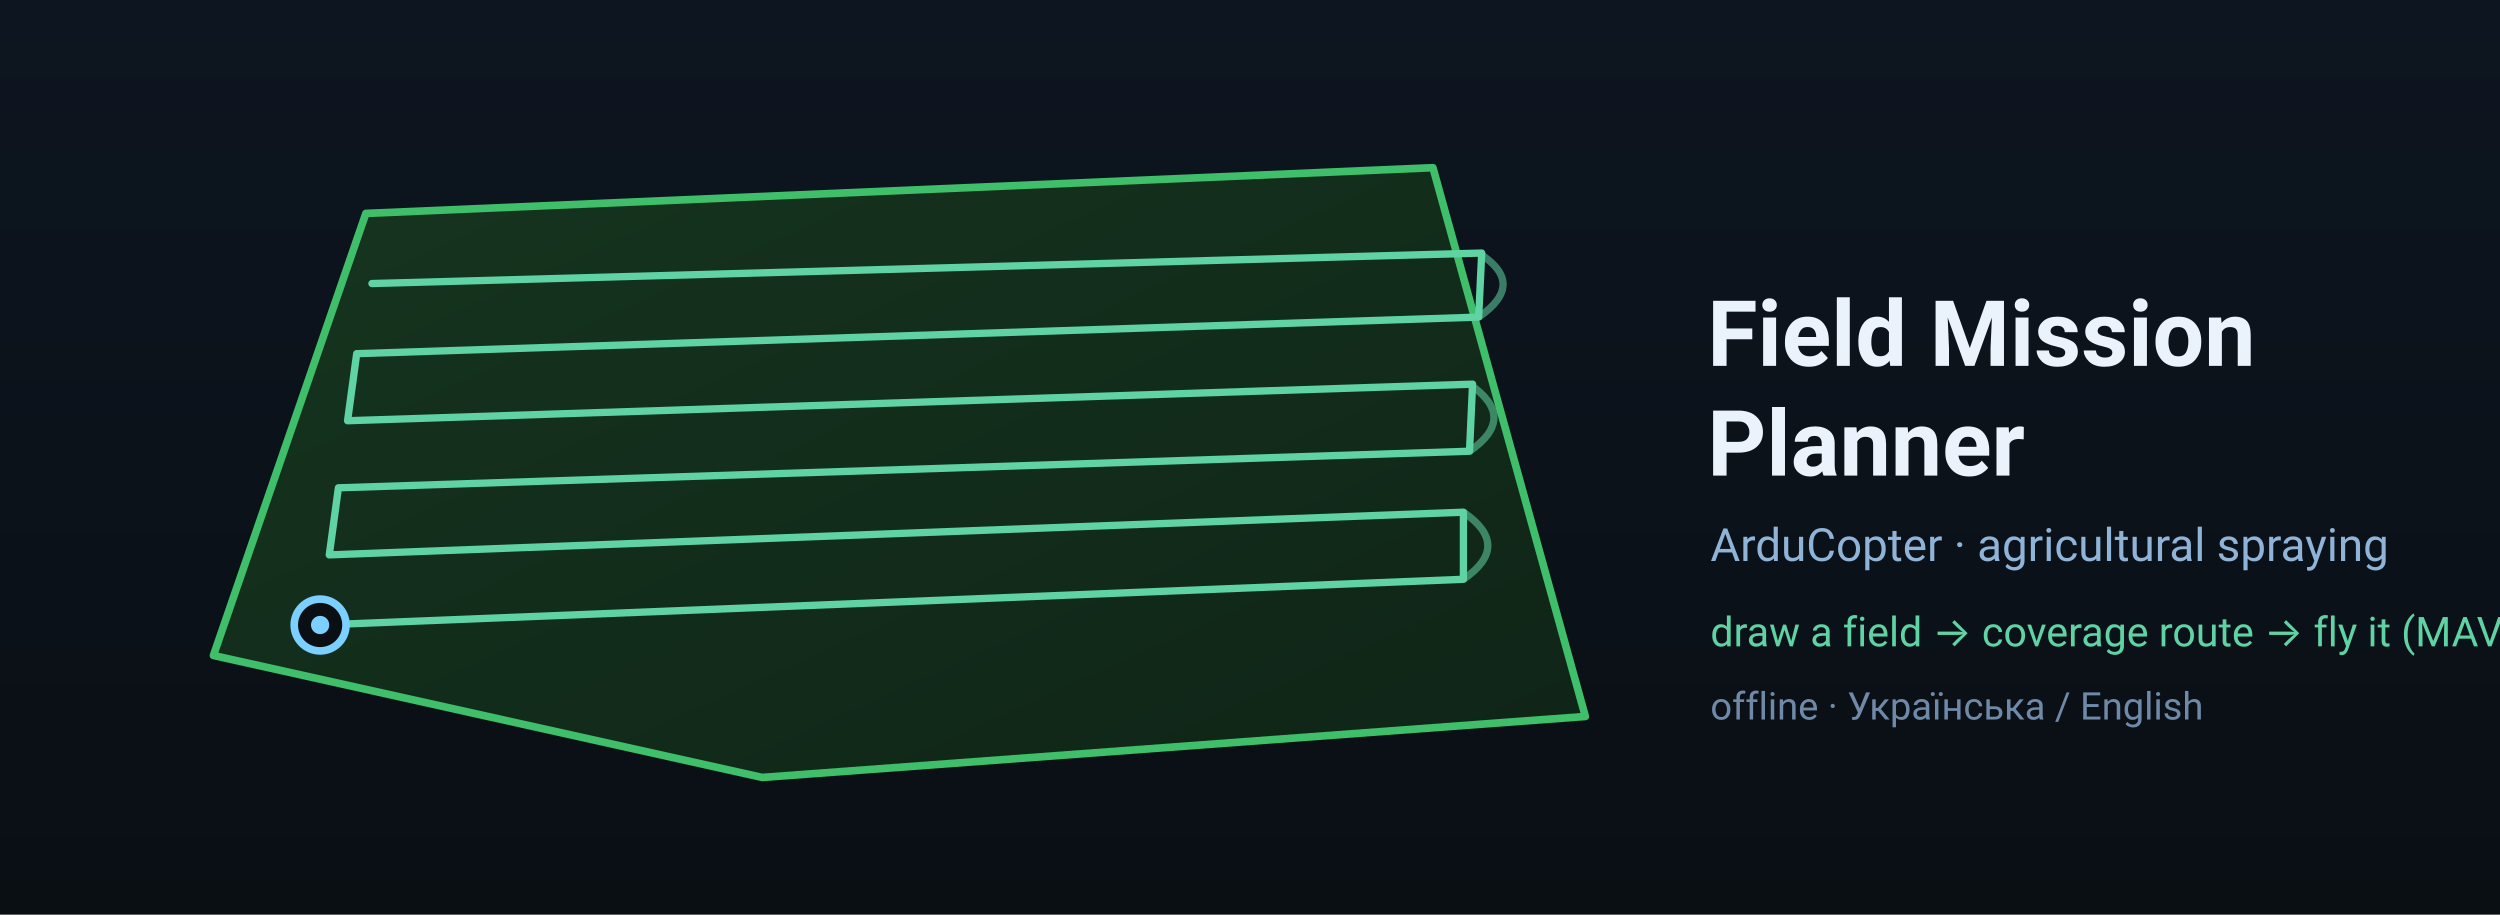
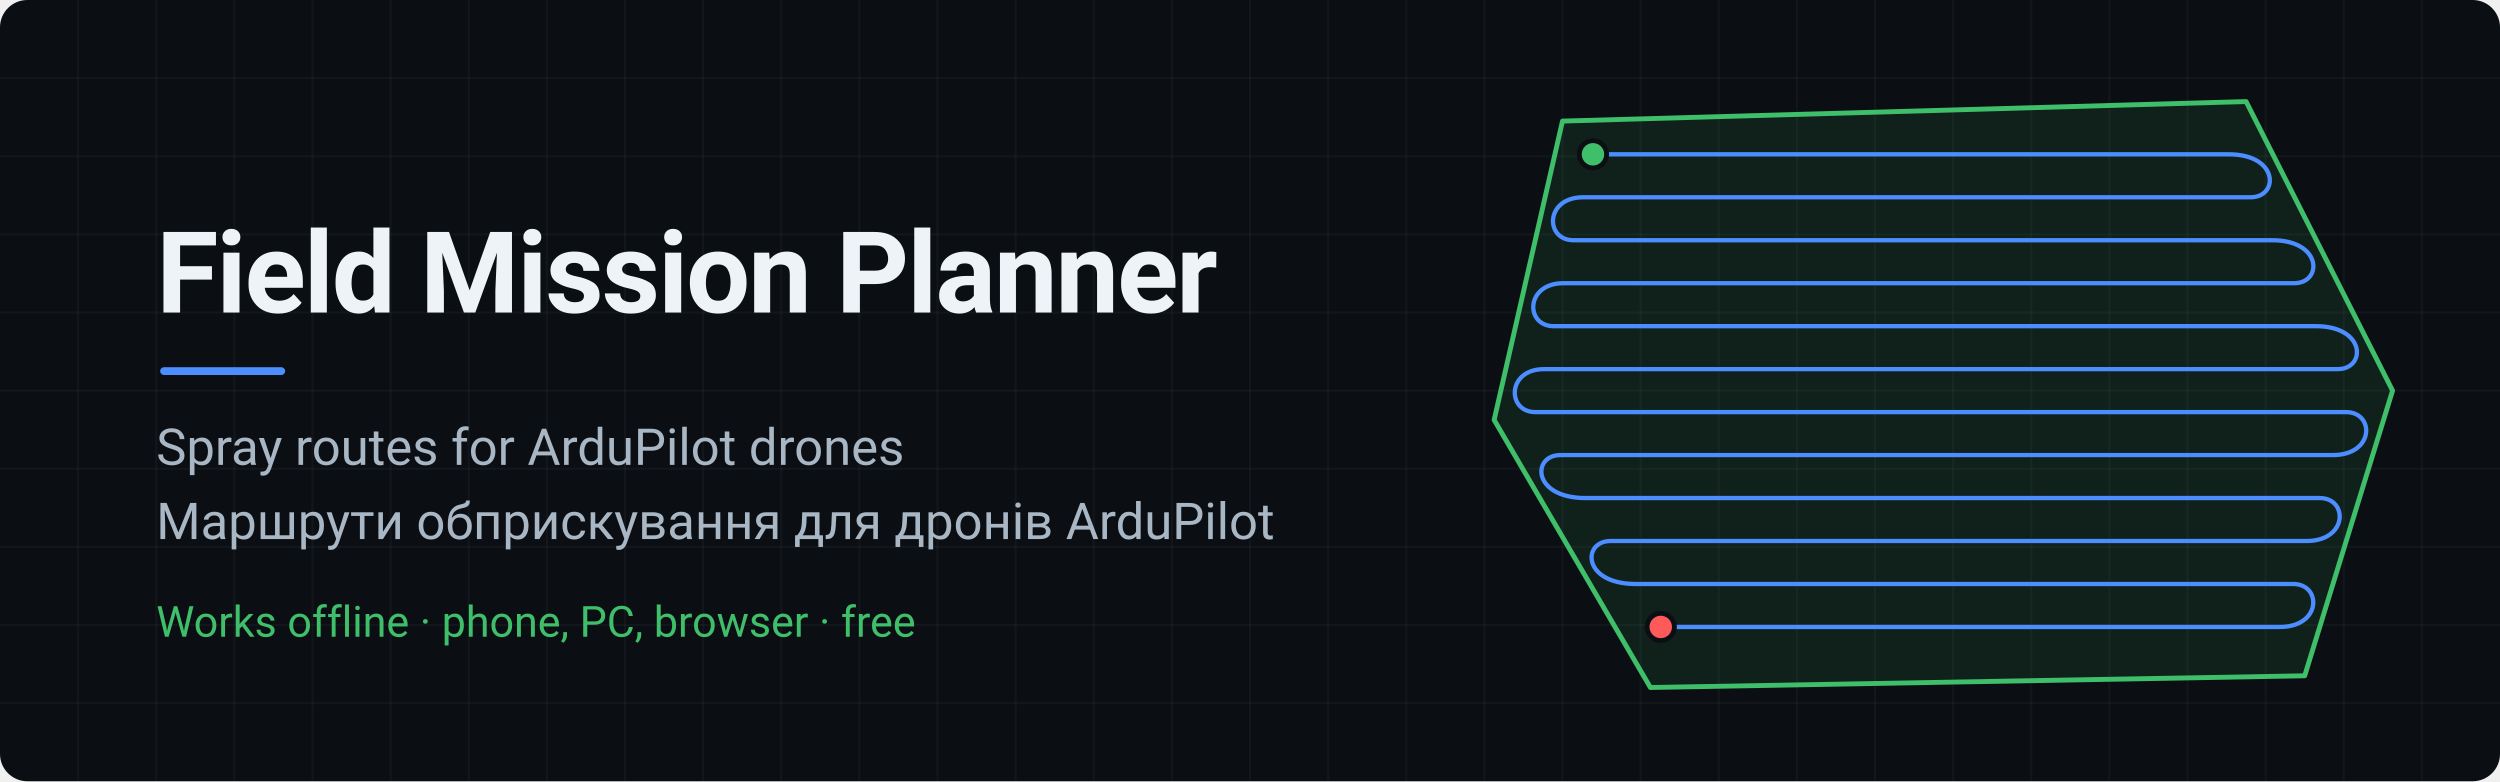
- <svg xmlns="http://www.w3.org/2000/svg" viewBox="0 0 820 300" font-family="system-ui, -apple-system, Segoe UI, Roboto, sans-serif" role="img" aria-label="Field Mission Planner — boustrophedon coverage route over a field">
-   <defs>
-     <linearGradient id="bg" x1="0" y1="0" x2="0" y2="1">
-       <stop offset="0" stop-color="#0d1520" />
-       <stop offset="1" stop-color="#0a0f14" />
-     </linearGradient>
-     <linearGradient id="field" x1="0" y1="0" x2="1" y2="1">
-       <stop offset="0" stop-color="#16351f" />
-       <stop offset="1" stop-color="#0f2417" />
-     </linearGradient>
-   </defs>
-   <rect width="820" height="300" fill="url(#bg)" />
-   <polygon points="70,215 120,70 470,55 520,235 250,255" fill="url(#field)" stroke="#3fbf6a" stroke-width="2.5" stroke-linejoin="round" />
-   <polyline fill="none" stroke="#5fd3a3" stroke-width="2.4" stroke-linecap="round" stroke-linejoin="round" points="105,205 480,190 480,168 108,182 111,160 482,148 483,126 114,138 117,116 485,104 486,83 122,93" />
-   <path d="M480,190 q16,-11 0,-22 M482,148 q16,-11 0,-22 M485,104 q16,-11 0,-21" fill="none" stroke="#5fd3a3" stroke-width="2.4" opacity="0.55" />
-   <circle cx="105" cy="205" r="8.5" fill="#0a0f14" stroke="#7bd0ff" stroke-width="2.5" />
-   <circle cx="105" cy="205" r="3" fill="#7bd0ff" />
-   <text x="560" y="120" fill="#eaf2fb" font-size="30" font-weight="700">Field Mission</text>
-   <text x="560" y="156" fill="#eaf2fb" font-size="30" font-weight="700">Planner</text>
-   <text x="561" y="184" fill="#8fb4d8" font-size="15">ArduCopter · agricultural spraying</text>
-   <text x="561" y="212" fill="#5fd3a3" font-size="13.5">draw a field → coverage route → fly it (MAVLink)</text>
-   <text x="561" y="236" fill="#6f8aa8" font-size="12.5">offline · Українська / English</text>
+ <svg xmlns="http://www.w3.org/2000/svg" viewBox="0 0 1280 400" font-family="system-ui, -apple-system, 'Segoe UI', Roboto, sans-serif" role="img" aria-label="Field Mission Planner — spray route over a field">
+   <rect width="1280" height="400" rx="14" fill="#0b0f14" />
+   <g stroke="#ffffff" stroke-opacity="0.035">
+     <path d="M40,0V400" />
+     <path d="M80,0V400" />
+     <path d="M120,0V400" />
+     <path d="M160,0V400" />
+     <path d="M200,0V400" />
+     <path d="M240,0V400" />
+     <path d="M280,0V400" />
+     <path d="M320,0V400" />
+     <path d="M360,0V400" />
+     <path d="M400,0V400" />
+     <path d="M440,0V400" />
+     <path d="M480,0V400" />
+     <path d="M520,0V400" />
+     <path d="M560,0V400" />
+     <path d="M600,0V400" />
+     <path d="M640,0V400" />
+     <path d="M680,0V400" />
+     <path d="M720,0V400" />
+     <path d="M760,0V400" />
+     <path d="M800,0V400" />
+     <path d="M840,0V400" />
+     <path d="M880,0V400" />
+     <path d="M920,0V400" />
+     <path d="M960,0V400" />
+     <path d="M1000,0V400" />
+     <path d="M1040,0V400" />
+     <path d="M1080,0V400" />
+     <path d="M1120,0V400" />
+     <path d="M1160,0V400" />
+     <path d="M1200,0V400" />
+     <path d="M1240,0V400" />
+     <path d="M0,40H1280" />
+     <path d="M0,80H1280" />
+     <path d="M0,120H1280" />
+     <path d="M0,160H1280" />
+     <path d="M0,200H1280" />
+     <path d="M0,240H1280" />
+     <path d="M0,280H1280" />
+     <path d="M0,320H1280" />
+     <path d="M0,360H1280" />
+   </g>
+   <polygon points="800,62 1150,52 1225,200 1180,346 845,352 765,215" fill="#3fbf6a" fill-opacity="0.10" stroke="#3fbf6a" stroke-width="2.5" stroke-linejoin="round" />
+   <path d="M815.6,79.0 L1141.1,79.0 C1166.9,79.0 1166.9,101.0 1152.3,101.0 L810.6,101.0 C790.9,101.0 790.9,123.0 805.6,123.0 L1163.4,123.0 C1189.2,123.0 1189.2,145.0 1174.6,145.0 L800.5,145.0 C780.8,145.0 780.8,167.0 795.5,167.0 L1185.7,167.0 C1211.5,167.0 1211.5,189.0 1196.9,189.0 L790.5,189.0 C771.4,189.0 771.4,211.0 786.1,211.0 L1201.2,211.0 C1215.9,211.0 1215.9,233.0 1194.4,233.0 L798.9,233.0 C784.3,233.0 784.3,255.0 811.8,255.0 L1187.7,255.0 C1202.3,255.0 1202.3,277.0 1180.9,277.0 L824.6,277.0 C810.0,277.0 810.0,299.0 837.5,299.0 L1174.1,299.0 C1188.8,299.0 1188.8,321.0 1167.3,321.0 L850.3,321.0" fill="none" stroke="#4c8dff" stroke-width="2.2" stroke-linecap="round" stroke-linejoin="round" />
+   <circle cx="815.6" cy="79.0" r="7" fill="#3fbf6a" stroke="#0b0f14" stroke-width="2.5" />
+   <circle cx="850.3" cy="321.0" r="7" fill="#ff5a5a" stroke="#0b0f14" stroke-width="2.5" />
+   <text x="80" y="160" fill="#eef3f8" font-size="58" font-weight="700" letter-spacing="-1">Field Mission Planner</text>
+   <rect x="82" y="188" width="64" height="4" rx="2" fill="#4c8dff" />
+   <text x="80" y="238" fill="#a9b6c4" font-size="26">Spray routes for ArduPilot drones</text>
+   <text x="80" y="276" fill="#a9b6c4" font-size="26">Маршрути обприскування для дронів ArduPilot</text>
+   <text x="80" y="326" fill="#3fbf6a" font-size="22">Works offline · phone, PC, browser · free</text>
</svg>
